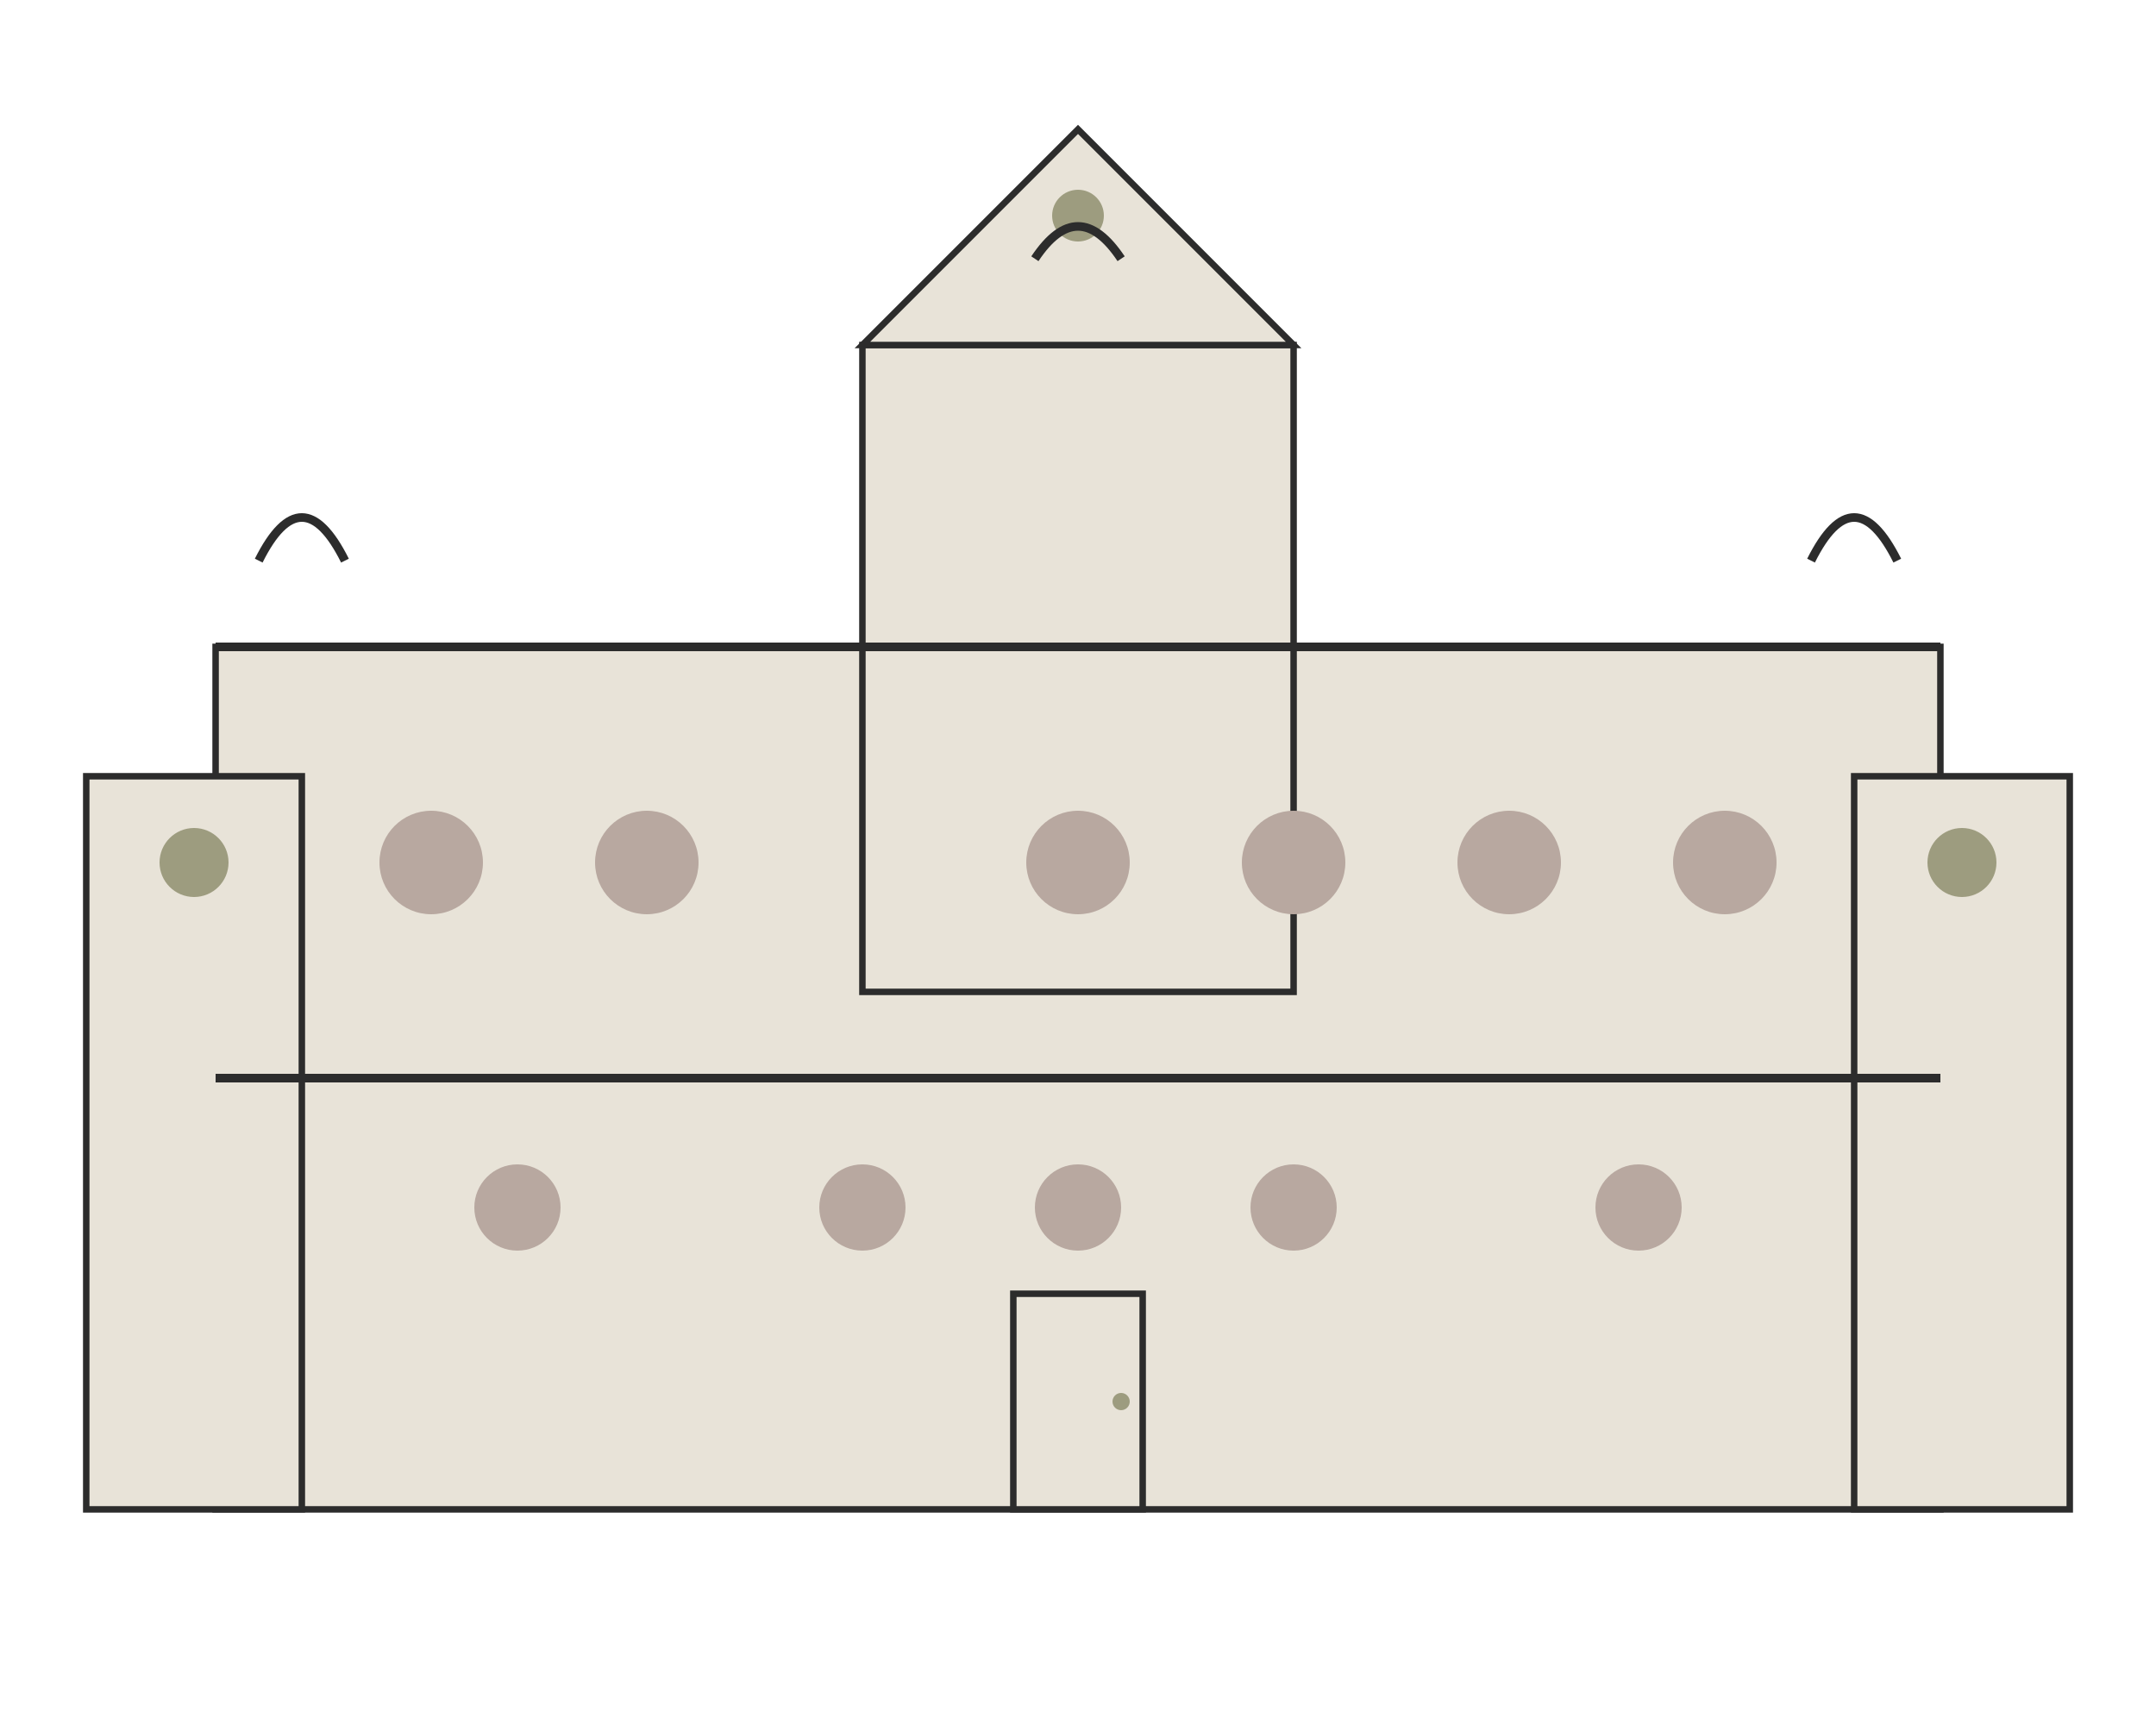
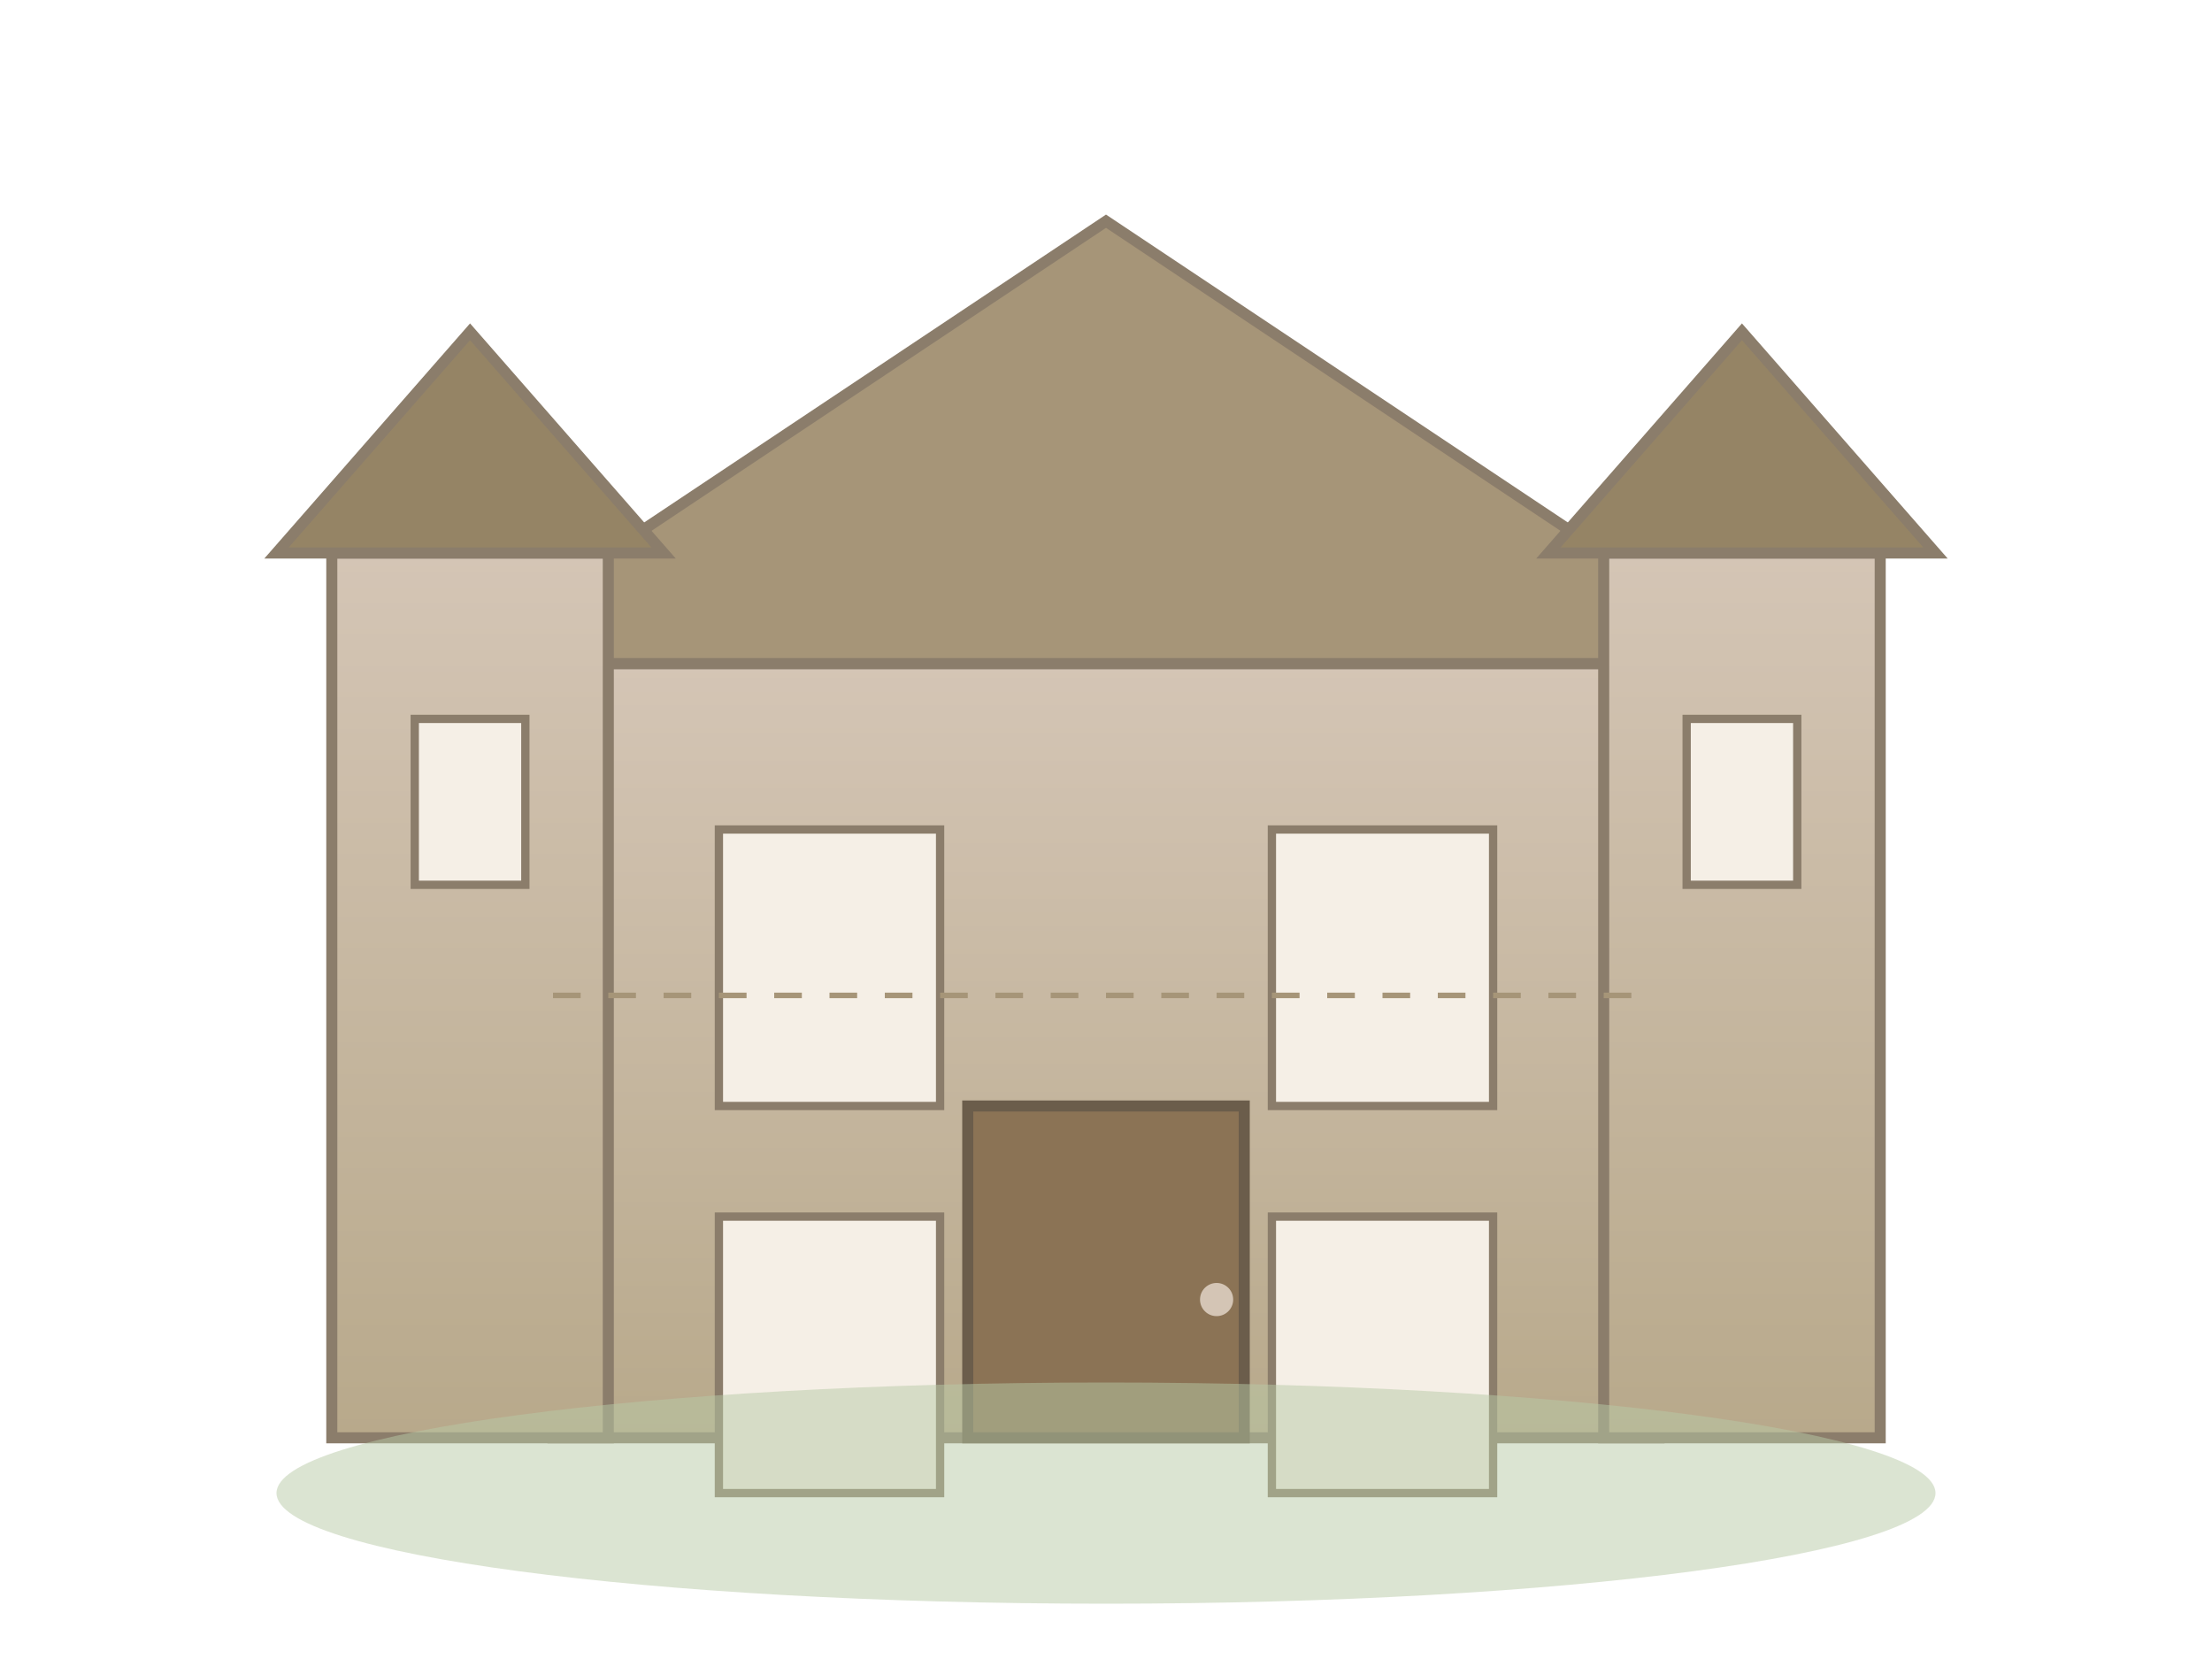
- <svg xmlns="http://www.w3.org/2000/svg" viewBox="0 0 500 400">
+ <svg xmlns="http://www.w3.org/2000/svg" viewBox="0 0 400 300">
  <defs>
-     <style>
-       .mansion-line { stroke: #2c2c2c; fill: none; stroke-width: 2; }
-       .mansion-fill { fill: #e8e3d8; stroke: #2c2c2c; stroke-width: 1.5; }
-     </style>
+     <linearGradient id="mansionGrad" x1="0%" y1="0%" x2="0%" y2="100%">
+       <stop offset="0%" style="stop-color:#D4C5B5" />
+       <stop offset="100%" style="stop-color:#B8A98B" />
+     </linearGradient>
  </defs>
-   <rect class="mansion-fill" x="50" y="150" width="400" height="200" />
-   <rect class="mansion-fill" x="20" y="180" width="50" height="170" />
-   <circle cx="45" cy="200" r="8" fill="#9d9c7f" />
-   <rect class="mansion-fill" x="430" y="180" width="50" height="170" />
-   <circle cx="455" cy="200" r="8" fill="#9d9c7f" />
-   <rect class="mansion-fill" x="200" y="80" width="100" height="150" />
-   <polygon class="mansion-fill" points="200,80 250,30 300,80" />
-   <circle cx="250" cy="50" r="6" fill="#9d9c7f" />
-   <circle cx="100" cy="200" r="12" fill="#b8a8a0" />
-   <circle cx="150" cy="200" r="12" fill="#b8a8a0" />
-   <circle cx="250" cy="200" r="12" fill="#b8a8a0" />
-   <circle cx="300" cy="200" r="12" fill="#b8a8a0" />
-   <circle cx="350" cy="200" r="12" fill="#b8a8a0" />
-   <circle cx="400" cy="200" r="12" fill="#b8a8a0" />
-   <circle cx="120" cy="280" r="10" fill="#b8a8a0" />
-   <circle cx="200" cy="280" r="10" fill="#b8a8a0" />
-   <circle cx="250" cy="280" r="10" fill="#b8a8a0" />
-   <circle cx="300" cy="280" r="10" fill="#b8a8a0" />
-   <circle cx="380" cy="280" r="10" fill="#b8a8a0" />
-   <rect class="mansion-fill" x="235" y="300" width="30" height="50" />
-   <circle cx="260" cy="325" r="2" fill="#9d9c7f" />
-   <line class="mansion-line" x1="50" y1="150" x2="450" y2="150" />
-   <line class="mansion-line" x1="50" y1="250" x2="450" y2="250" />
-   <path class="mansion-line" d="M 60 130 Q 70 110 80 130" />
-   <path class="mansion-line" d="M 420 130 Q 430 110 440 130" />
-   <path class="mansion-line" d="M 240 60 Q 250 45 260 60" />
+   <rect x="100" y="120" width="200" height="140" fill="url(#mansionGrad)" stroke="#8B7D6B" stroke-width="2" />
+   <path d="M 80 120 L 200 40 L 320 120 Z" fill="#A69578" stroke="#8B7D6B" stroke-width="2" />
+   <rect x="130" y="150" width="40" height="50" fill="#F5EFE6" stroke="#8B7D6B" stroke-width="1.5" />
+   <rect x="230" y="150" width="40" height="50" fill="#F5EFE6" stroke="#8B7D6B" stroke-width="1.5" />
+   <rect x="130" y="220" width="40" height="50" fill="#F5EFE6" stroke="#8B7D6B" stroke-width="1.5" />
+   <rect x="230" y="220" width="40" height="50" fill="#F5EFE6" stroke="#8B7D6B" stroke-width="1.5" />
+   <rect x="175" y="200" width="50" height="60" fill="#8B7355" stroke="#6B5D4B" stroke-width="2" />
+   <circle cx="220" cy="235" r="3" fill="#D4C5B5" />
+   <rect x="60" y="100" width="50" height="160" fill="url(#mansionGrad)" stroke="#8B7D6B" stroke-width="2" />
+   <rect x="290" y="100" width="50" height="160" fill="url(#mansionGrad)" stroke="#8B7D6B" stroke-width="2" />
+   <path d="M 50 100 L 85 60 L 120 100 Z" fill="#958465" stroke="#8B7D6B" stroke-width="2" />
+   <path d="M 280 100 L 315 60 L 350 100 Z" fill="#958465" stroke="#8B7D6B" stroke-width="2" />
+   <rect x="75" y="130" width="20" height="30" fill="#F5EFE6" stroke="#8B7D6B" stroke-width="1.5" />
+   <rect x="305" y="130" width="20" height="30" fill="#F5EFE6" stroke="#8B7D6B" stroke-width="1.5" />
+   <line x1="100" y1="180" x2="300" y2="180" stroke="#A69578" stroke-width="1" stroke-dasharray="5,5" />
+   <ellipse cx="200" cy="270" rx="150" ry="20" fill="#B8C9A6" opacity="0.5" />
</svg>
